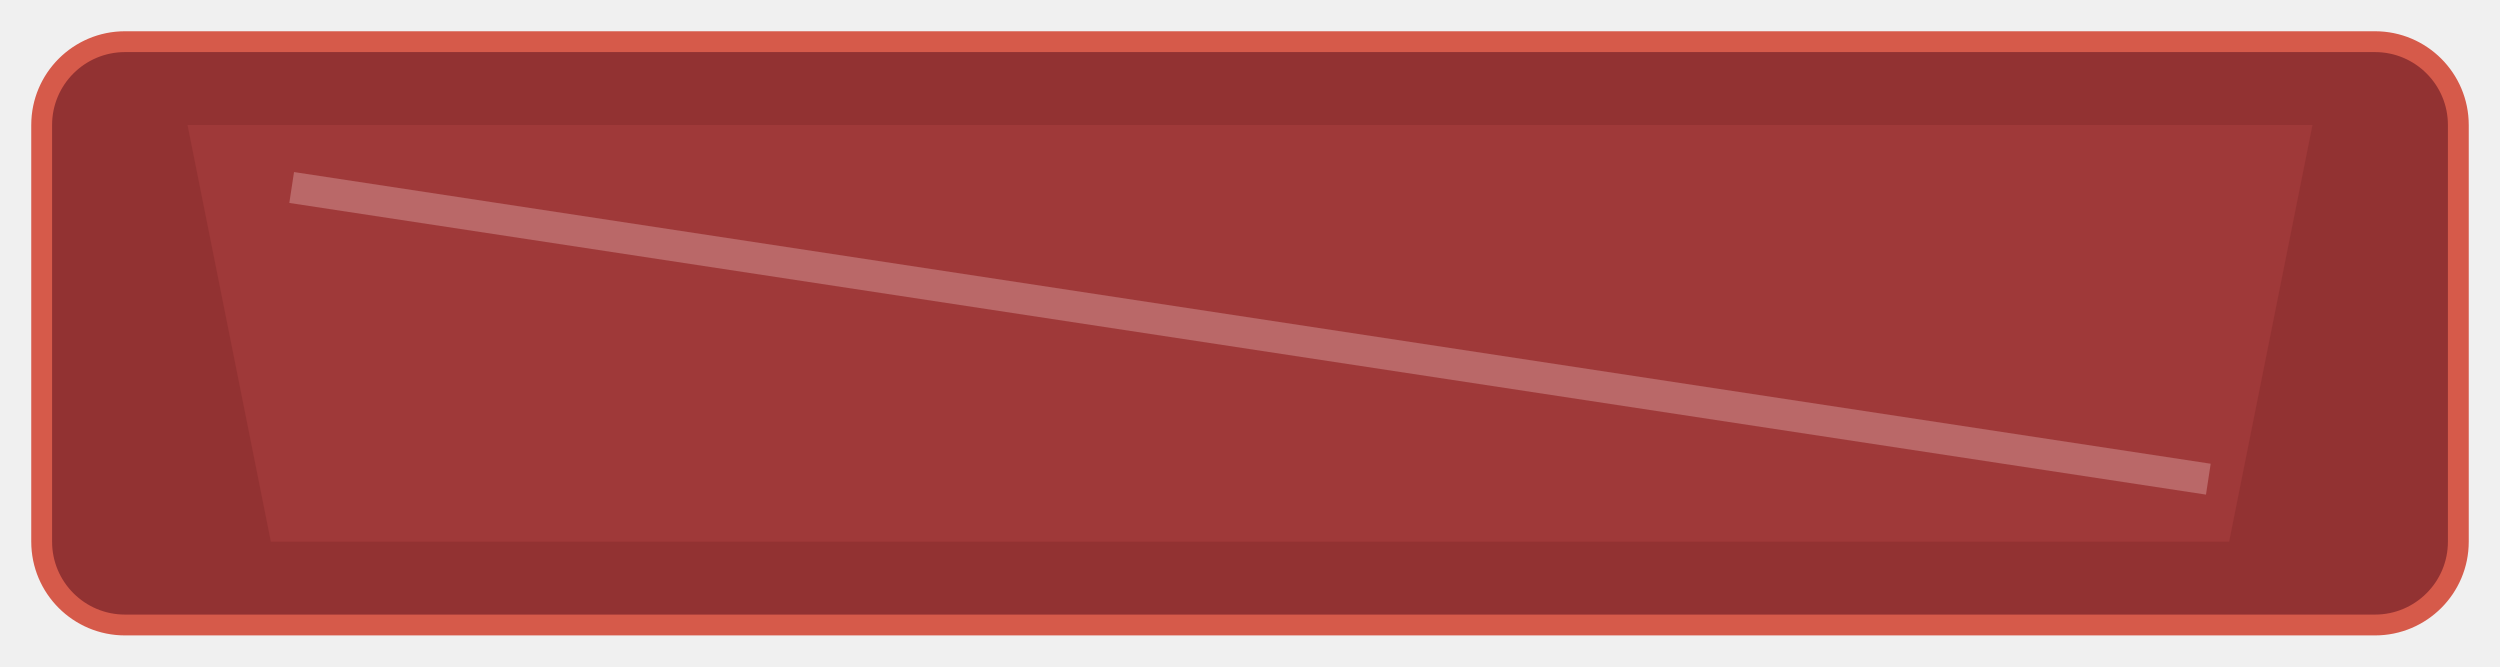
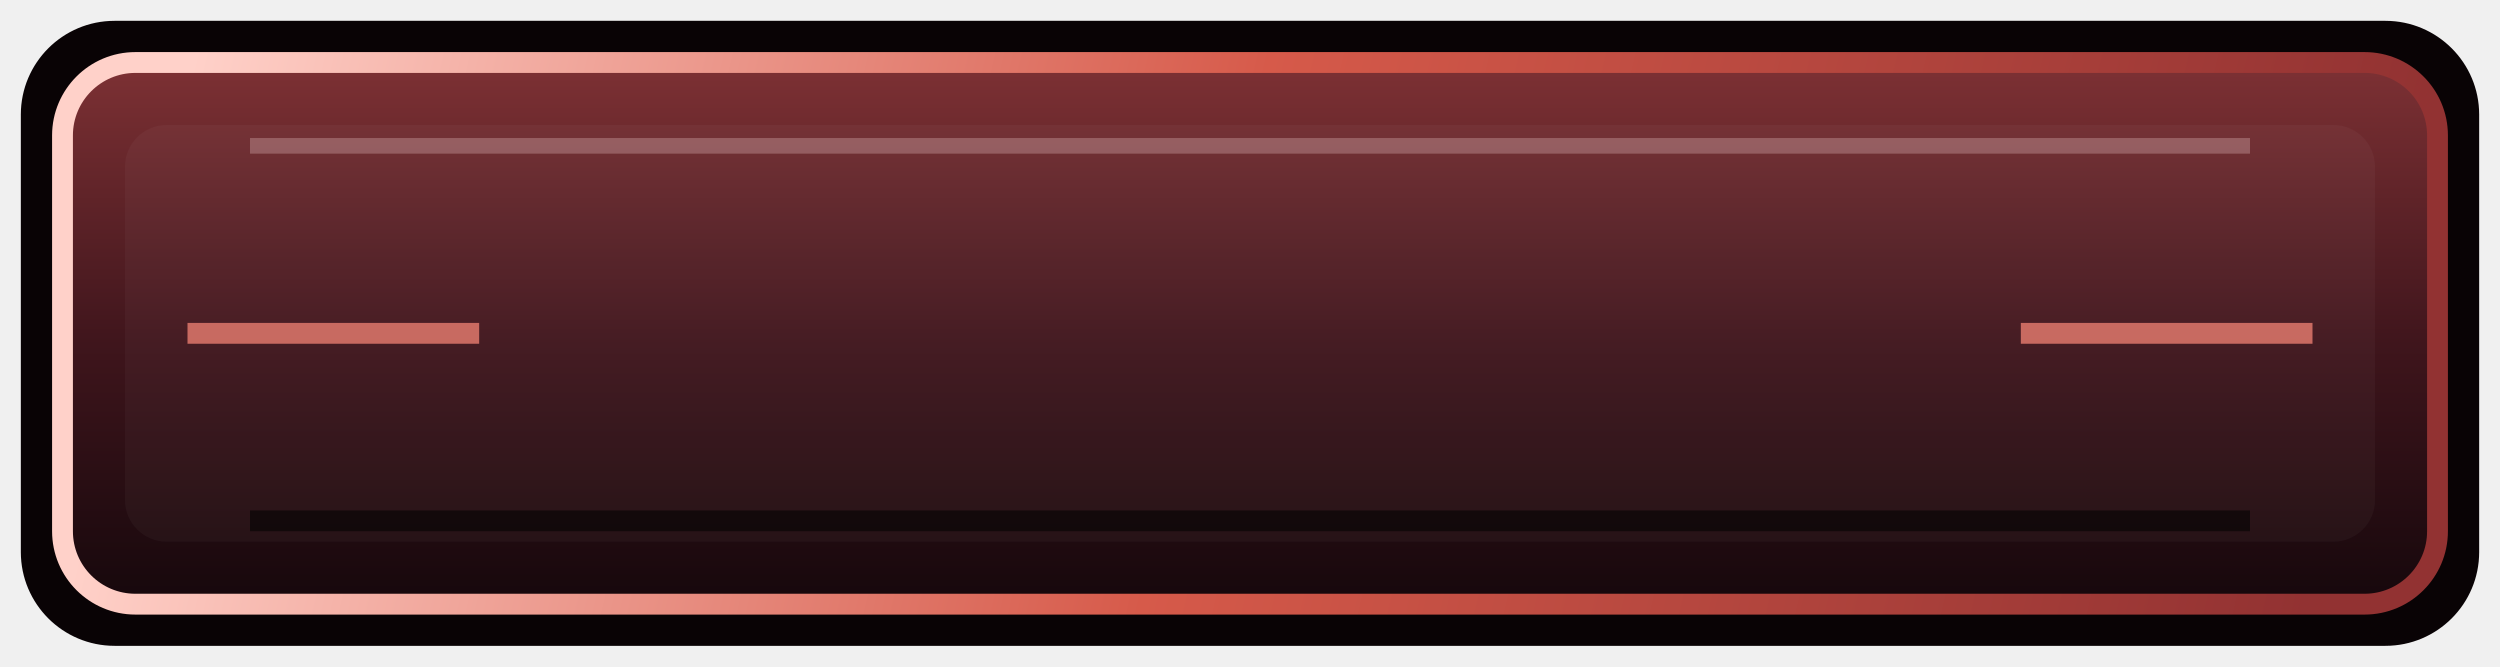
<svg xmlns="http://www.w3.org/2000/svg" width="240" height="64" viewBox="0 0 240 64" fill="none">
-   <rect x="4" y="4" width="232" height="56" rx="8" fill="#923232" stroke="#D65A4A" stroke-width="2" />
-   <path d="M18 12H222L214 52H26L18 12Z" fill="#FF6B6B" opacity="0.12" />
-   <path d="M28 18L212 46" stroke="#FFE1E1" stroke-width="3" opacity="0.28" />
+   <defs>
+     <linearGradient id="dangerBody" x1="120" y1="5" x2="120" y2="59" gradientUnits="userSpaceOnUse">
+       <stop offset="0" stop-color="#803235" />
+       <stop offset="0.52" stop-color="#3F151C" />
+       <stop offset="1" stop-color="#14070B" />
+     </linearGradient>
+     <linearGradient id="dangerEdge" x1="18" y1="8" x2="222" y2="56" gradientUnits="userSpaceOnUse">
+       <stop offset="0" stop-color="#FFD1C9" />
+       <stop offset="0.48" stop-color="#D65A4A" />
+       <stop offset="1" stop-color="#923232" />
+     </linearGradient>
+   </defs>
+   <rect x="3" y="3" width="234" height="58" rx="8" fill="#090305" stroke="#090305" stroke-width="2" />
+   <rect x="6" y="6" width="228" height="52" rx="7" fill="url(#dangerBody)" stroke="url(#dangerEdge)" stroke-width="2" />
+   <rect x="12" y="12" width="216" height="40" rx="4" fill="#FFFFFF" opacity="0.035" />
+   <path d="M24 14H216" stroke="#FFE1E1" stroke-width="1.5" opacity="0.26" />
+   <path d="M24 50H216" stroke="#000000" stroke-width="2" opacity="0.55" />
+   <path d="M18 32H46M194 32H222" stroke="#FF8A7A" stroke-width="2" opacity="0.7" />
</svg>
